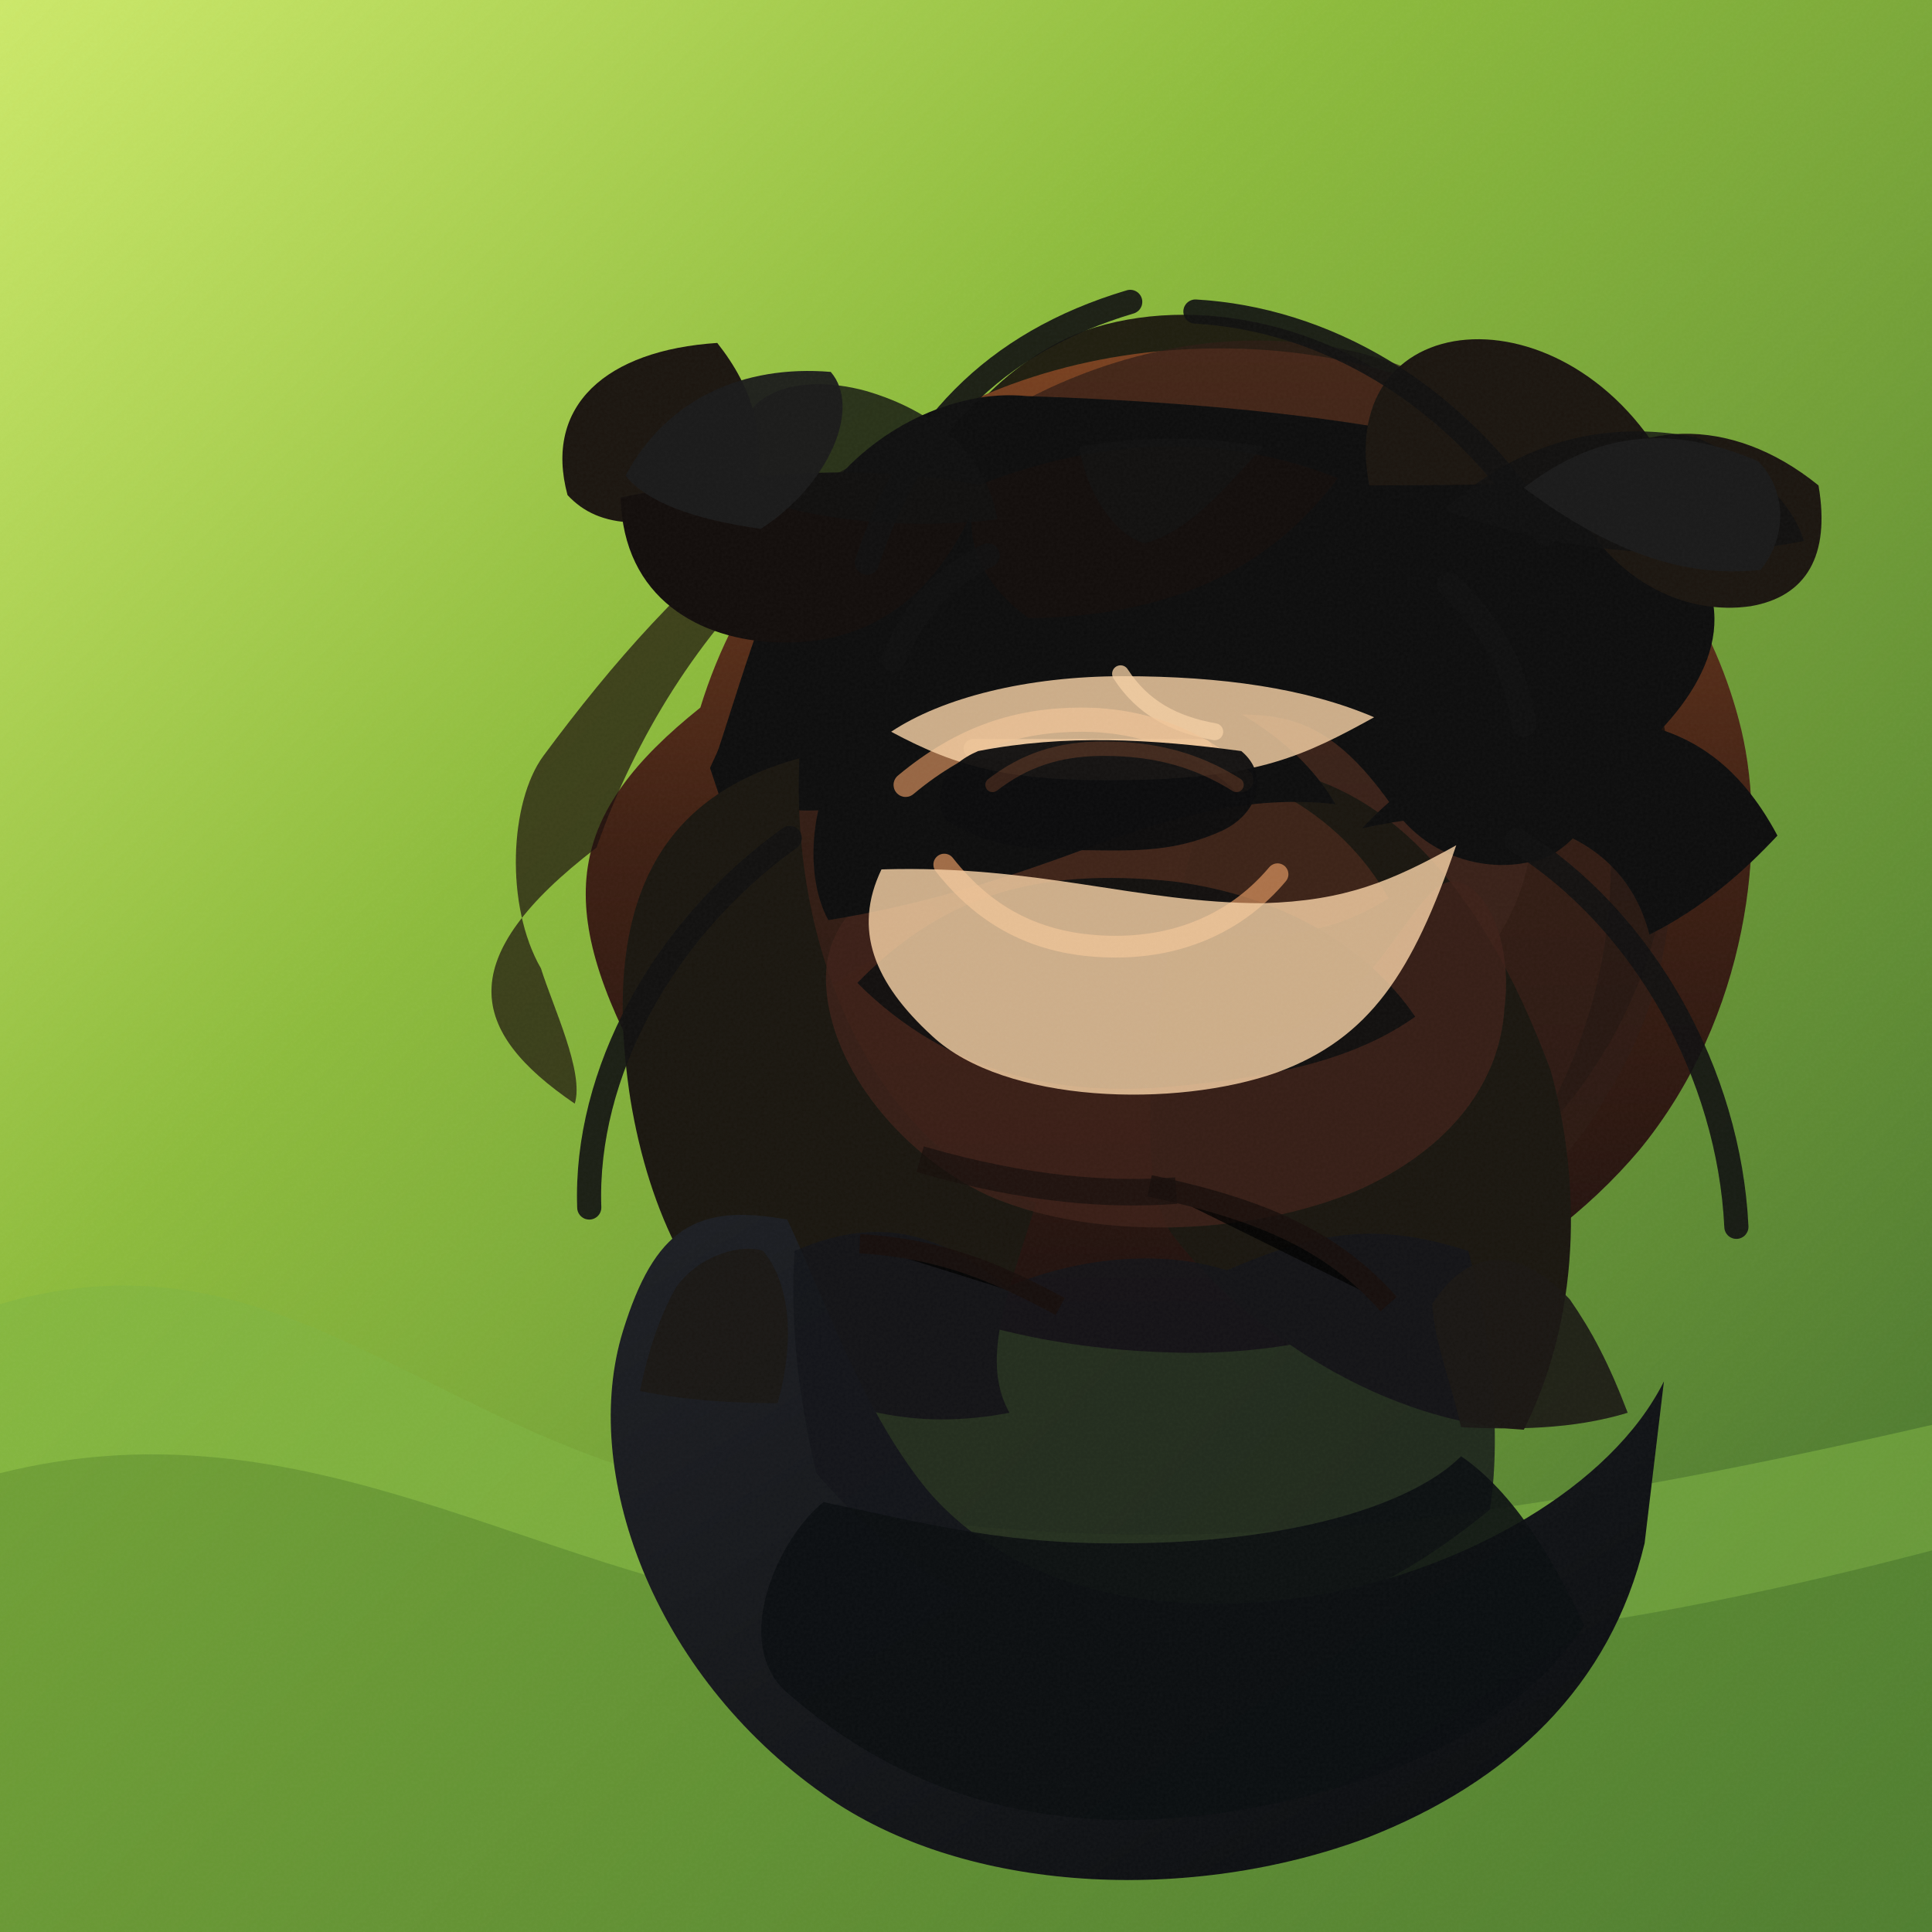
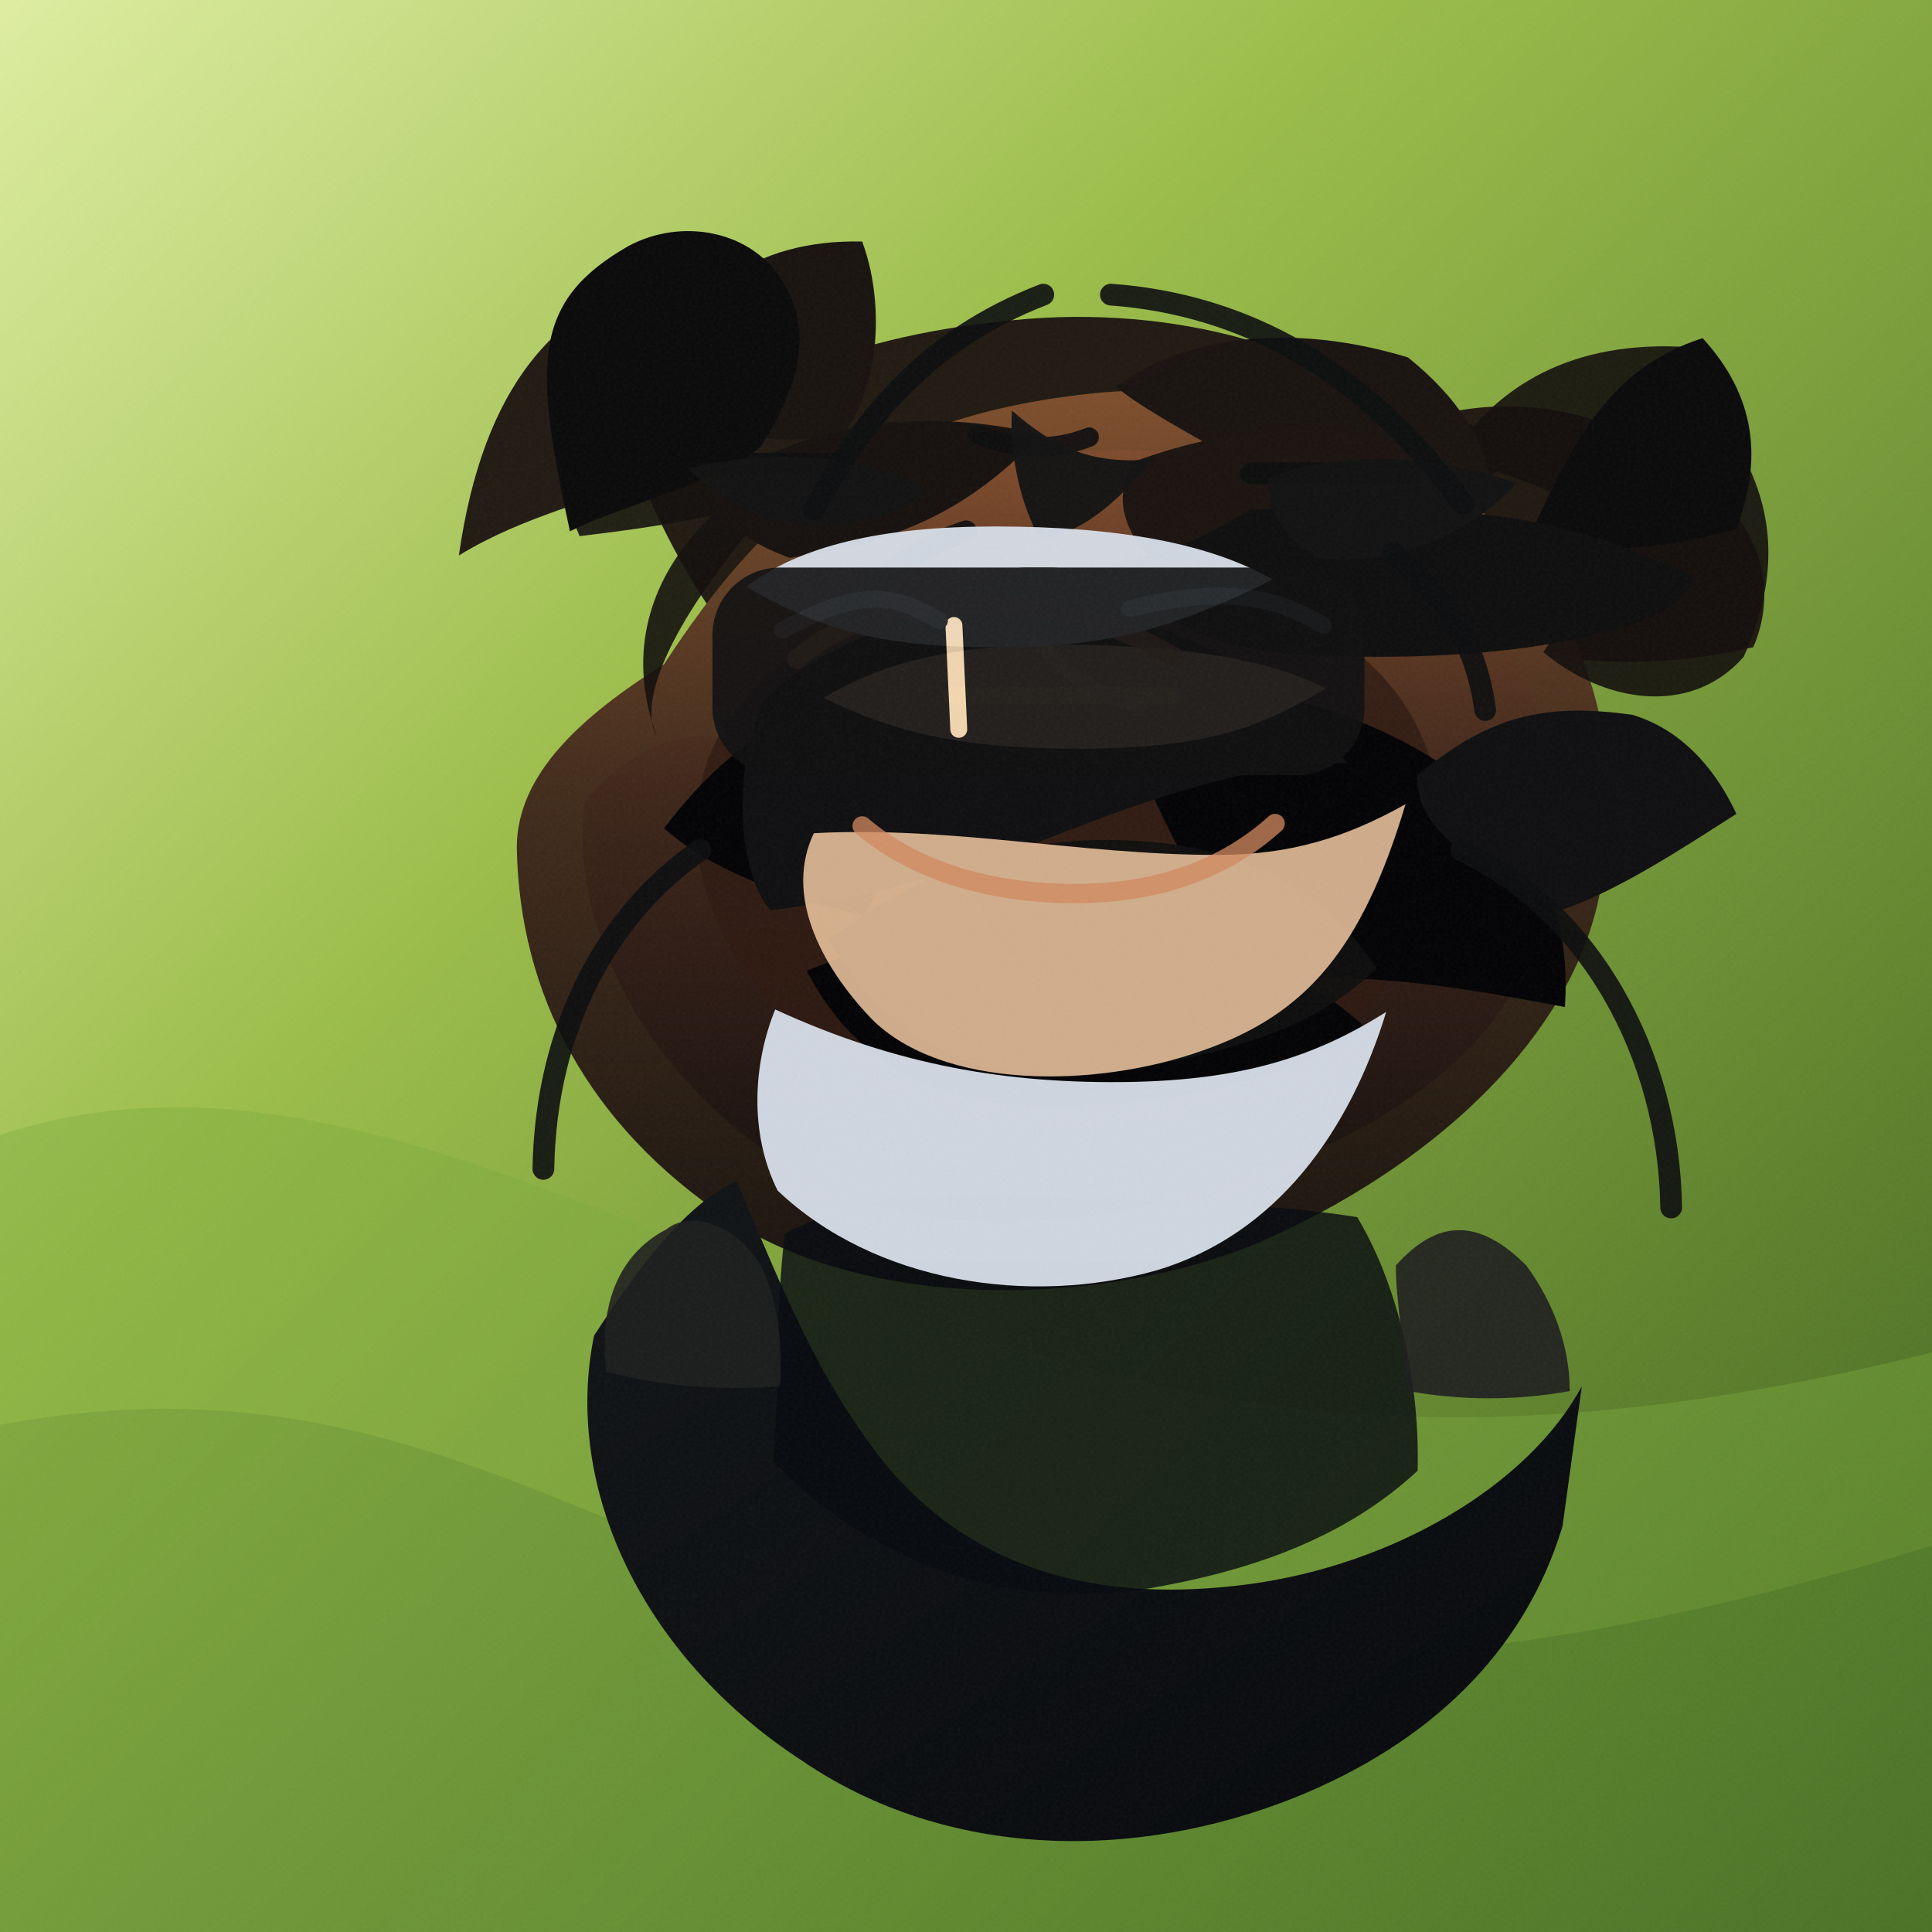
<svg xmlns="http://www.w3.org/2000/svg" viewBox="0 0 800 800" role="img" aria-labelledby="title desc">
  <defs>
    <linearGradient id="bg" x1="0" x2="1" y1="0" y2="1">
-       <stop offset="0%" stop-color="#cde96a" />
-       <stop offset="35%" stop-color="#8dbb3c" />
-       <stop offset="100%" stop-color="#426d2e" />
+       <stop offset="0%" stop-color="#dfeea2" />
+       <stop offset="35%" stop-color="#9bbd49" />
+       <stop offset="100%" stop-color="#3d611d" />
    </linearGradient>
    <linearGradient id="skin" x1="0" x2="0" y1="0" y2="1">
-       <stop offset="0%" stop-color="#7a4120" />
-       <stop offset="50%" stop-color="#3d1f12" />
-       <stop offset="100%" stop-color="#1d0f0d" />
+       <stop offset="0%" stop-color="#7d4a2b" />
+       <stop offset="45%" stop-color="#3d2519" />
+       <stop offset="100%" stop-color="#140d0b" />
    </linearGradient>
    <linearGradient id="shirt" x1="0" x2="1" y1="0" y2="1">
-       <stop offset="0%" stop-color="#1d1f24" />
-       <stop offset="100%" stop-color="#090b0d" />
+       <stop offset="0%" stop-color="#101316" />
+       <stop offset="100%" stop-color="#05070a" />
    </linearGradient>
    <filter id="grain" x="-20%" y="-20%" width="140%" height="140%">
      <feTurbulence type="fractalNoise" baseFrequency="0.8" numOctaves="2" stitchTiles="stitch" />
      <feColorMatrix type="saturate" values="0" />
      <feComponentTransfer>
-         <feFuncA type="table" tableValues="0 0.08" />
+         <feFuncA type="table" tableValues="0 0.1" />
      </feComponentTransfer>
    </filter>
  </defs>
  <rect width="800" height="800" fill="url(#bg)" />
-   <g opacity="0.55">
-     <path d="M0 540 C120 505, 180 600, 310 620 S540 650, 800 590 L800 800 L0 800 Z" fill="#7fb542" />
-     <path d="M0 610 C120 580, 210 645, 320 665 S560 705, 800 642 L800 800 L0 800 Z" fill="#5b8d32" />
+   <g opacity="0.4">
+     <path d="M0 470 C120 430, 240 505, 345 535 S560 620, 800 560 L800 800 L0 800 Z" fill="#7baa3b" />
+     <path d="M0 590 C160 560, 240 640, 360 665 S590 705, 800 640 L800 800 L0 800 Z" fill="#5a8b30" />
  </g>
-   <g transform="translate(55 25)">
-     <g opacity="0.9">
-       <path d="M345 170 C395 115, 500 110, 567 165 L575 230 C537 270, 487 295, 435 295 C398 295, 361 280, 334 252 Z" fill="#20150f" />
-       <path d="M318 192 C332 160, 357 126, 394 112 C440 96, 500 109, 543 149 C574 179, 590 225, 582 265 L492 274 C470 226, 423 183, 365 180 Z" fill="#140d0a" />
+   <g transform="translate(30 10)">
+     <g fill="#1b130f" opacity="0.96">
+       <path d="M160 220 C170 150, 200 115, 248 104 C251 141, 252 160, 247 184 C213 199, 188 203, 160 220 Z" />
+       <path d="M236 190 C270 150, 322 128, 396 122 C462 117, 526 136, 566 175 C598 207, 615 238, 621 276 C559 281, 482 291, 410 301 C332 311, 280 291, 236 190 Z" />
+       <path d="M532 176 C584 144, 648 157, 687 201 C700 216, 705 237, 696 258 C661 266, 622 268, 570 252 C565 213, 553 192, 532 176 Z" />
+       <path d="M245 265 C286 202, 329 165, 413 154 C495 143, 568 170, 611 234 C632 268, 643 312, 632 362 C620 419, 566 470, 499 501 C438 530, 335 536, 272 495 C213 456, 185 401, 184 341 C184 311, 210 287, 245 265 Z" fill="url(#skin)" />
    </g>
    <g>
-       <path d="M235 268 C265 170, 360 112, 470 120 C566 127, 645 190, 666 277 C677 323, 669 396, 624 451 C581 502, 510 538, 429 535 C330 532, 253 490, 213 421 C173 349, 180 312, 235 268 Z" fill="url(#skin)" />
-       <path d="M192 326 C225 232, 298 160, 390 146 C296 144, 227 211, 170 288 C156 307, 154 350, 169 376 C174 392, 187 419, 183 432 C139 402, 132 372, 192 326 Z" fill="#1a0d0b" opacity="0.7" />
-       <path d="M531 149 C588 176, 633 226, 637 300 C640 352, 621 408, 578 450 C600 413, 612 376, 612 332 C612 237, 573 174, 531 149 Z" fill="#130d0a" opacity="0.8" />
+       <path d="M276 298 C285 223, 340 182, 421 177 C500 171, 574 208, 604 278 C617 311, 620 359, 596 401 C572 442, 521 469, 458 486 C391 503, 329 499, 286 466 C236 430, 206 374, 212 322 C216 316, 245 285, 276 298 Z" fill="url(#skin)" />
+       <path d="M314 270 C335 242, 381 224, 431 224 C475 224, 518 242, 545 273 C570 302, 575 349, 553 386 C529 426, 486 450, 431 456 C379 462, 327 445, 292 409 C257 372, 248 324, 271 289 C286 271, 298 253, 314 270 Z" fill="#2d180f" opacity="0.78" />
+     </g>
+     <g fill="#120d0b" opacity="0.9">
+       <path d="M242 295 C218 230, 274 180, 342 164 C321 172, 293 191, 270 223 C244 257, 235 283, 242 295 Z" />
+       <path d="M609 260 C639 219, 662 188, 693 181 C705 205, 706 231, 692 262 C670 287, 634 281, 609 260 Z" />
+       <path d="M479 172 C517 150, 558 152, 597 175 C572 211, 546 228, 507 231 C494 209, 487 189, 479 172 Z" />
+       <path d="M210 212 C192 171, 213 142, 255 128 C272 151, 279 178, 272 202 C244 208, 226 210, 210 212 Z" />
+       <path d="M570 180 C592 146, 626 130, 673 134 C686 170, 680 198, 647 214 C622 195, 595 186, 570 180 Z" />
+     </g>
+     <g fill="#020204">
+       <path d="M245 333 C278 289, 320 268, 382 266 C350 300, 345 337, 328 369 C299 363, 265 351, 245 333 Z" />
+       <path d="M430 270 C505 272, 560 292, 597 332 C612 354, 620 376, 618 407 C586 401, 546 393, 497 395 C468 364, 447 329, 430 270 Z" />
+       <path d="M304 392 C350 373, 392 370, 429 373 C468 376, 507 389, 536 416 C507 434, 468 446, 415 448 C369 450, 328 438, 304 392 Z" />
    </g>
    <g>
-       <path d="M272 272 C287 172, 385 116, 465 116 C548 116, 610 168, 630 267 C642 323, 642 379, 610 429 C597 453, 577 472, 551 485 C544 425, 510 382, 448 364 C390 347, 335 349, 290 383 C262 359, 251 326, 272 272 Z" fill="#2d1b14" opacity="0.7" />
-       <path d="M368 212 C391 186, 444 176, 488 188 C522 198, 548 220, 565 252 C584 290, 585 330, 567 360 C550 390, 525 408, 490 420 C449 434, 388 429, 345 400 C309 374, 290 337, 291 298 C292 261, 326 231, 368 212 Z" fill="#3b231a" opacity="0.75" />
+       <path d="M287 279 C318 250, 366 238, 414 243 C460 247, 495 267, 528 306 C490 306, 454 318, 412 334 C374 349, 335 361, 289 367 C274 349, 274 304, 287 279 Z" fill="#0e0d0f" />
+       <path d="M557 311 C587 286, 610 281, 646 286 C669 293, 682 312, 689 327 C667 341, 640 359, 616 367 C580 349, 555 332, 557 311 Z" fill="#0e0d0f" />
+       <path d="M313 379 C354 349, 391 336, 437 338 C486 340, 519 359, 540 391 C517 413, 490 423, 443 432 C391 441, 344 433, 313 379 Z" fill="#0d0d0d" opacity="0.92" />
    </g>
-     <g fill="#0d0d0d">
-       <path d="M245 311 C278 217, 343 176, 420 169 C324 180, 274 214, 239 293 Z" />
-       <path d="M460 169 C537 176, 602 219, 633 310 C597 218, 541 180, 460 169 Z" />
-       <path d="M240 293 C256 244, 265 209, 287 179 C306 153, 340 136, 370 139 C672 149, 684 226, 630 280 C612 298, 599 330, 578 332 C560 336, 537 330, 523 311 C499 276, 481 270, 454 271 C424 271, 412 282, 388 289 C360 298, 330 304, 299 309 C279 312, 255 313, 240 293 Z" />
-     </g>
-     <g fill="#1a160f">
-       <path d="M276 289 C272 378, 314 455, 374 473 C364 507, 350 537, 363 560 C285 575, 222 528, 206 430 C193 345, 221 304, 276 289 Z" />
-       <path d="M449 292 C514 289, 558 340, 587 418 C598 457, 602 515, 576 567 C519 564, 463 528, 431 487 C410 460, 426 358, 449 292 Z" />
+     <g fill="#f2c9a1" opacity="0.85">
+       <path d="M311 279 C338 292, 364 300, 416 300 C468 300, 491 292, 519 275 C495 263, 463 258, 418 257 C366 256, 336 264, 311 279 Z" />
+       <path d="M307 335 C365 332, 417 344, 474 344 C504 344, 527 337, 552 323 C534 383, 511 410, 468 425 C423 441, 360 441, 331 412 C309 389, 295 360, 307 335 Z" />
    </g>
    <g>
-       <path d="M328 318 C349 298, 381 289, 415 289 C460 289, 500 311, 520 347 C504 357, 490 361, 472 362 C435 364, 398 358, 364 346 C349 340, 334 331, 328 318 Z" fill="#3f2518" opacity="0.9" />
-       <path d="M345 366 C361 390, 383 405, 417 410 C452 414, 490 403, 509 381 C530 357, 538 335, 551 341 C563 346, 571 369, 568 392 C566 427, 541 453, 507 468 C462 487, 397 489, 354 470 C316 452, 287 414, 287 380 C287 360, 300 346, 317 340 C324 346, 338 351, 345 366 Z" fill="#3d2118" opacity="0.8" />
+       <path d="M300 263 C317 248, 342 240, 372 240 C405 240, 432 248, 456 262" stroke="#d1905c" stroke-width="8" stroke-linecap="round" fill="none" opacity="0.75" />
+       <path d="M327 332 C348 350, 379 360, 415 360 C449 360, 477 350, 498 331" stroke="#d1885e" stroke-width="8" stroke-linecap="round" fill="none" opacity="0.75" />
+       <path d="M364 278 L455 278" stroke="#efc595" stroke-width="7" stroke-linecap="round" opacity="0.8" />
+       <path d="M400 255 C411 270, 427 279, 442 282" stroke="#e9c79a" stroke-width="6" stroke-linecap="round" fill="none" opacity="0.9" />
    </g>
    <g>
-       <path d="M303 273 C331 246, 372 243, 409 252 C447 260, 481 279, 498 308 C463 304, 430 313, 393 327 C358 340, 325 350, 288 356 C277 336, 280 298, 303 273 Z" fill="#0d0d0d" />
-       <path d="M509 318 C536 289, 574 271, 610 273 C643 275, 665 291, 681 321 C667 336, 650 351, 628 362 C617 319, 572 304, 509 318 Z" fill="#0d0d0d" />
-       <path d="M300 382 C335 346, 374 334, 431 340 C477 346, 512 368, 531 396 C507 413, 475 421, 429 425 C384 429, 338 420, 300 382 Z" fill="#0d0d0d" opacity="0.9" />
+       <path d="M248 145 C252 112, 282 89, 327 90 C336 114, 335 149, 319 170 C282 176, 259 169, 248 145 Z" fill="#18120f" />
+       <path d="M432 150 C463 128, 507 124, 553 138 C573 154, 586 173, 588 194 C553 197, 518 190, 479 179 C456 166, 440 157, 432 150 Z" fill="#18120f" />
+       <path d="M264 192 C302 165, 353 158, 401 170 C376 196, 349 214, 297 221 C278 214, 269 206, 264 192 Z" fill="#15100d" />
+       <path d="M440 181 C484 165, 526 163, 566 179 C542 206, 503 228, 453 228 C435 212, 430 196, 440 181 Z" fill="#1a120f" />
    </g>
    <g>
-       <path d="M348 285 L443 285" stroke="#e6b98d" stroke-width="8" stroke-linecap="round" opacity="0.7" />
-       <path d="M409 254 C418 268, 431 275, 448 278" stroke="#ebc79b" stroke-width="7" stroke-linecap="round" fill="none" opacity="0.8" />
-       <path d="M320 300 C344 280, 367 273, 393 273 C417 273, 440 281, 459 298" stroke="#d18c5a" stroke-width="10" fill="none" stroke-linecap="round" opacity="0.7" />
-       <path d="M336 333 C354 356, 377 367, 407 367 C435 367, 458 356, 474 337" stroke="#d18c5a" stroke-width="9" fill="none" stroke-linecap="round" opacity="0.75" />
-     </g>
-     <g fill="#f7d1a5" opacity="0.82">
-       <path d="M314 278 C342 293, 364 299, 414 298 C466 297, 485 288, 514 272 C486 260, 451 255, 410 255 C370 255, 335 264, 314 278 Z" />
-       <path d="M310 335 C375 333, 416 349, 468 349 C502 348, 521 340, 548 325 C530 378, 512 405, 474 419 C432 434, 361 432, 331 404 C307 382, 298 360, 310 335 Z" />
+       <path d="M258 182 L318 182" stroke="#0b0b0d" stroke-width="9" stroke-linecap="round" opacity="0.9" />
+       <path d="M488 186 L555 186" stroke="#0b0b0d" stroke-width="9" stroke-linecap="round" opacity="0.9" />
+       <path d="M375 170 C390 176, 406 177, 421 171" stroke="#0b0b0d" stroke-width="8" stroke-linecap="round" fill="none" opacity="0.9" />
    </g>
    <g>
-       <path d="M271 480 C287 514, 302 559, 329 592 C364 633, 425 647, 494 635 C552 624, 612 591, 634 547 L626 614 C612 673, 570 713, 511 736 C439 763, 345 760, 286 718 C215 668, 185 584, 203 526 C216 484, 233 473, 271 480 Z" fill="url(#shirt)" />
-       <path d="M274 493 C313 476, 338 489, 362 508 C390 496, 425 492, 453 501 C488 486, 513 480, 553 493 C562 527, 567 566, 562 600 C523 632, 484 650, 430 654 C366 659, 317 624, 283 585 C276 555, 272 525, 274 493 Z" fill="#111318" opacity="0.8" />
-       <path d="M286 597 C334 607, 363 615, 416 614 C484 613, 531 597, 550 578 C575 595, 592 629, 601 648 C573 690, 519 716, 449 726 C376 736, 318 717, 271 676 C247 655, 268 611, 286 597 Z" fill="#0a0d10" opacity="0.9" />
+       <path d="M275 479 C293 521, 308 561, 338 598 C375 641, 426 654, 487 646 C547 638, 603 605, 625 564 L617 622 C601 675, 561 712, 507 734 C440 761, 362 760, 302 719 C236 676, 203 606, 216 543 C233 517, 253 489, 275 479 Z" fill="url(#shirt)" />
+       <path d="M295 501 C321 487, 347 483, 396 485 C440 488, 489 487, 532 494 C550 524, 558 565, 557 599 C529 625, 492 640, 444 648 C385 657, 329 636, 290 595 C293 569, 291 531, 295 501 Z" fill="#05080d" opacity="0.82" />
+     </g>
+     <g fill="#1d1d1d" opacity="0.9">
+       <path d="M246 499 C256 491, 275 497, 285 514 C292 528, 294 545, 293 564 C268 566, 244 564, 221 558 C218 532, 225 510, 246 499 Z" />
+       <path d="M548 514 C565 495, 582 494, 602 514 C613 529, 620 547, 620 566 C598 570, 575 570, 553 566 C551 544, 548 528, 548 514 Z" />
    </g>
    <g>
-       <path d="M326 455 C371 468, 405 470, 432 468" stroke="#160d0a" stroke-width="11" opacity="0.7" />
-       <path d="M421 466 C468 476, 497 489, 520 515" stroke="#160d0a" stroke-width="9" opacity="0.8" />
-       <path d="M301 490 C335 492, 358 502, 384 516" stroke="#160d0a" stroke-width="8" opacity="0.8" />
+       <path d="M206 210 C191 141, 190 115, 230 92 C252 80, 282 85, 295 108 C307 129, 300 151, 285 175 C267 190, 228 199, 206 210 Z" fill="#0a090a" />
+       <path d="M602 215 C621 174, 635 143, 675 130 C697 154, 700 180, 689 209 C657 218, 631 219, 602 215 Z" fill="#0a090a" />
+       <path d="M488 201 C588 198, 620 205, 672 229 C670 233, 666 238, 659 243 C632 256, 580 265, 507 261 C468 258, 445 244, 430 224 C462 217, 470 211, 488 201 Z" fill="#0e0d0e" />
    </g>
-     <g>
-       <path d="M180 180 C170 143, 196 120, 242 117 C257 136, 263 156, 257 181 C214 196, 193 194, 180 180 Z" fill="#1b150f" />
-       <path d="M593 176 C620 149, 661 146, 698 176 C703 205, 693 222, 670 226 C643 230, 610 216, 593 176 Z" fill="#1b150f" />
-       <path d="M512 176 C497 99, 599 92, 639 175 C612 174, 574 176, 512 176 Z" fill="#1b150f" />
-       <path d="M202 181 C203 223, 235 240, 267 241 C297 242, 332 230, 352 176 C321 170, 275 166, 202 181 Z" fill="#120d0b" />
-       <path d="M350 176 C406 154, 456 156, 499 173 C474 206, 437 230, 371 231 C349 215, 343 195, 350 176 Z" fill="#120d0b" />
+     <g opacity="0.96">
+       <path d="M255 184 C291 175, 333 179, 354 193 C333 210, 290 219, 255 184 Z" fill="#111111" />
+       <path d="M495 188 C526 176, 562 178, 598 190 C578 212, 547 225, 515 221 C498 209, 495 200, 495 188 Z" fill="#111111" />
+       <path d="M389 160 C405 174, 421 183, 448 180 C435 194, 424 208, 401 214 C392 198, 388 177, 389 160 Z" fill="#111111" />
    </g>
-     <g fill="#191613" opacity="0.9">
-       <path d="M261 493 C253 490, 235 494, 225 508 C218 520, 213 536, 210 551 C230 555, 249 556, 267 556 C275 527, 271 505, 261 493 Z" />
-       <path d="M538 515 C554 490, 575 492, 595 513 C604 526, 611 539, 619 560 C596 567, 572 567, 550 566 C546 548, 539 531, 538 515 Z" />
+     <g stroke="#0b0c0d" stroke-width="9" stroke-linecap="round" fill="none" opacity="0.9">
+       <path d="M307 201 C327 164, 353 131, 402 112" />
+       <path d="M430 112 C485 116, 535 143, 576 199" />
+       <path d="M320 246 C331 230, 347 218, 370 210" />
+       <path d="M547 219 C568 237, 581 255, 585 284" />
+       <path d="M260 342 C222 368, 196 415, 195 474" />
+       <path d="M575 342 C628 367, 661 426, 662 490" />
    </g>
-     <g stroke="#0f0f0f" stroke-width="10" fill="none" stroke-linecap="round" opacity="0.9">
-       <path d="M304 208 C322 153, 356 117, 413 100" />
-       <path d="M440 104 C492 107, 547 136, 585 196" />
-       <path d="M315 248 C322 231, 333 215, 354 205" />
-       <path d="M545 217 C561 232, 573 252, 576 275" />
-       <path d="M272 322 C219 360, 187 420, 189 475" />
-       <path d="M573 323 C626 356, 661 420, 664 483" />
+     <g fill="#d8dfe9" opacity="0.95">
+       <path d="M279 233 C312 252, 337 258, 383 258 C432 258, 458 249, 497 230 C471 215, 433 208, 382 208 C335 208, 301 216, 279 233 Z" />
+       <path d="M291 408 C341 431, 387 439, 439 438 C484 437, 514 428, 544 409 C529 458, 499 501, 449 516 C396 531, 332 521, 292 483 C280 459, 282 430, 291 408 Z" />
    </g>
-     <g fill="#0b0b0c" opacity="0.95">
-       <path d="M350 286 C386 279, 422 281, 459 286 C471 296, 466 312, 451 319 C429 329, 411 327, 387 327 C365 327, 349 323, 336 314 C331 303, 336 292, 350 286 Z" />
-       <path d="M356 300 C369 290, 383 285, 402 285 C424 285, 441 290, 457 300" stroke="#392217" stroke-width="6" fill="none" stroke-linecap="round" />
-     </g>
-     <g opacity="0.8">
-       <path d="M255 180 C239 139, 272 128, 304 137 C331 145, 353 162, 358 190 C327 194, 284 192, 255 180 Z" fill="#0f0f0f" />
-       <path d="M543 186 C575 157, 610 149, 647 156 C667 164, 687 182, 692 199 C662 205, 607 210, 543 186 Z" fill="#0f0f0f" />
-       <path d="M392 160 C415 156, 441 155, 468 160 C453 176, 438 195, 419 200 C405 196, 394 176, 392 160 Z" fill="#101010" />
-     </g>
-     <g opacity="0.95">
-       <path d="M204 172 C221 140, 253 126, 289 129 C302 144, 288 176, 260 194 C232 190, 213 183, 204 172 Z" fill="#1a1a1a" />
-       <path d="M576 177 C607 153, 638 151, 673 166 C684 177, 686 196, 674 211 C645 214, 615 206, 576 177 Z" fill="#1a1a1a" />
+     <g opacity="0.9">
+       <rect x="265" y="225" width="168" height="86" rx="28" fill="#0e0e0f" />
+       <rect x="367" y="225" width="168" height="86" rx="28" fill="#0e0e0f" />
+       <path d="M365 249 L367 292" stroke="#f4d8b1" stroke-width="7" stroke-linecap="round" />
+       <path d="M294 251 C327 233, 340 236, 359 247" stroke="#16181b" stroke-width="7" stroke-linecap="round" fill="none" />
+       <path d="M438 242 C474 233, 497 236, 518 249" stroke="#16181b" stroke-width="7" stroke-linecap="round" fill="none" />
    </g>
  </g>
-   <g filter="url(#grain)" opacity="0.45">
+   <g filter="url(#grain)" opacity="0.48">
    <rect width="800" height="800" fill="#000" />
  </g>
</svg>
